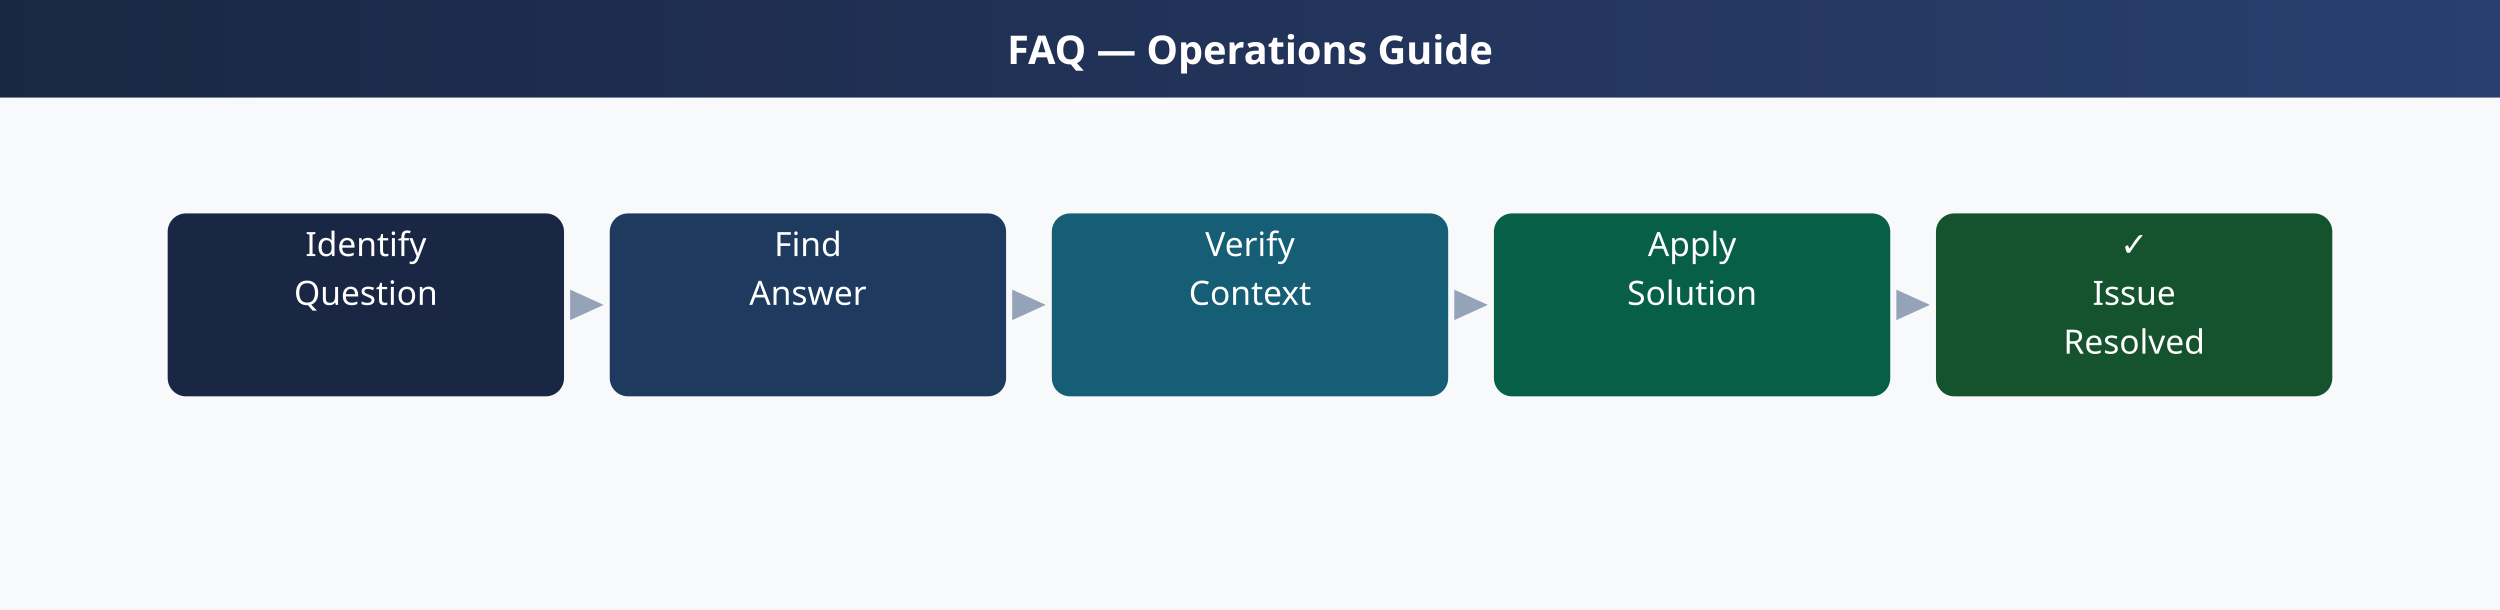
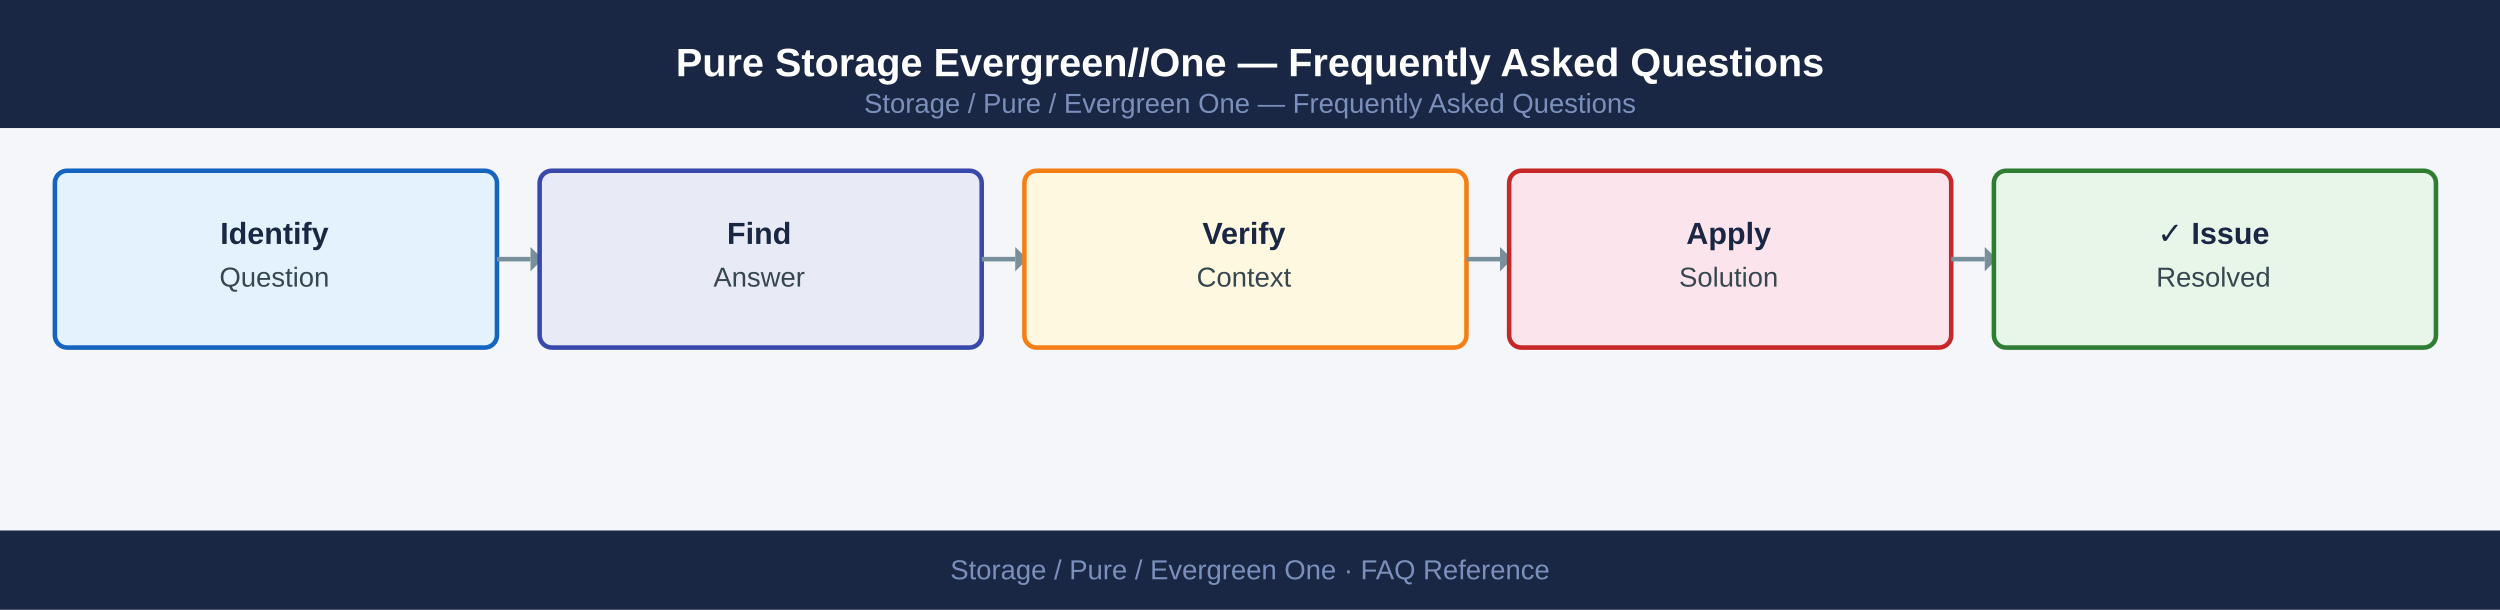
- <svg xmlns="http://www.w3.org/2000/svg" width="820" height="200">
-   <defs>
-     <linearGradient id="hdr" x1="0" y1="0" x2="1" y2="0">
-       <stop offset="0%" style="stop-color:#1a2744" />
-       <stop offset="100%" style="stop-color:#2a3f6f" />
-     </linearGradient>
-   </defs>
-   <rect width="820" height="200" fill="#f8f9fa" />
-   <rect width="820" height="32" fill="url(#hdr)" />
-   <text x="410" y="21" fill="white" font-family="sans-serif" font-size="13" font-weight="bold" text-anchor="middle">FAQ — Operations Guide</text>
-   <rect x="55" y="70" width="130" height="60" rx="6" fill="#1a2744" />
-   <text x="120" y="84" fill="white" font-family="sans-serif" font-size="11" text-anchor="middle">Identify</text>
-   <text x="120" y="100" fill="white" font-family="sans-serif" font-size="11" text-anchor="middle">Question</text>
-   <polygon points="187,95 198,100 187,105" fill="#94a3b8" />
-   <rect x="200" y="70" width="130" height="60" rx="6" fill="#1e3a5f" />
-   <text x="265" y="84" fill="white" font-family="sans-serif" font-size="11" text-anchor="middle">Find</text>
-   <text x="265" y="100" fill="white" font-family="sans-serif" font-size="11" text-anchor="middle">Answer</text>
-   <polygon points="332,95 343,100 332,105" fill="#94a3b8" />
-   <rect x="345" y="70" width="130" height="60" rx="6" fill="#155e75" />
-   <text x="410" y="84" fill="white" font-family="sans-serif" font-size="11" text-anchor="middle">Verify</text>
-   <text x="410" y="100" fill="white" font-family="sans-serif" font-size="11" text-anchor="middle">Context</text>
-   <polygon points="477,95 488,100 477,105" fill="#94a3b8" />
-   <rect x="490" y="70" width="130" height="60" rx="6" fill="#065f46" />
-   <text x="555" y="84" fill="white" font-family="sans-serif" font-size="11" text-anchor="middle">Apply</text>
-   <text x="555" y="100" fill="white" font-family="sans-serif" font-size="11" text-anchor="middle">Solution</text>
-   <polygon points="622,95 633,100 622,105" fill="#94a3b8" />
-   <rect x="635" y="70" width="130" height="60" rx="6" fill="#14532d" />
-   <text x="700" y="84" fill="white" font-family="sans-serif" font-size="11" text-anchor="middle">✓</text>
-   <text x="700" y="100" fill="white" font-family="sans-serif" font-size="11" text-anchor="middle">Issue</text>
-   <text x="700" y="116" fill="white" font-family="sans-serif" font-size="11" text-anchor="middle">Resolved</text>
+ <svg xmlns="http://www.w3.org/2000/svg" width="820" height="200" font-family="'Segoe UI',Arial,sans-serif">
+   <rect width="820" height="200" fill="#f4f6f9" />
+   <rect x="0" y="0" width="820" height="42" fill="#1a2744" />
+   <text x="410" y="25" text-anchor="middle" fill="white" font-size="13" font-weight="700">Pure Storage Evergreen//One — Frequently Asked Questions</text>
+   <text x="410" y="37" text-anchor="middle" fill="#7a8fbb" font-size="9">Storage / Pure / Evergreen One — Frequently Asked Questions</text>
+   <rect x="18" y="56" width="145" height="58" fill="#e3f2fd" rx="4" stroke="#1565c0" stroke-width="1.5" />
+   <text x="90" y="80" text-anchor="middle" fill="#1a2744" font-size="10" font-weight="700">Identify</text>
+   <text x="90" y="94" text-anchor="middle" fill="#37474f" font-size="9">Question</text>
+   <line x1="163" y1="85" x2="174" y2="85" stroke="#78909c" stroke-width="1.5" />
+   <polygon points="174,81 178,85 174,89" fill="#78909c" />
+   <rect x="177" y="56" width="145" height="58" fill="#e8eaf6" rx="4" stroke="#3949ab" stroke-width="1.5" />
+   <text x="249" y="80" text-anchor="middle" fill="#1a2744" font-size="10" font-weight="700">Find</text>
+   <text x="249" y="94" text-anchor="middle" fill="#37474f" font-size="9">Answer</text>
+   <line x1="322" y1="85" x2="333" y2="85" stroke="#78909c" stroke-width="1.5" />
+   <polygon points="333,81 337,85 333,89" fill="#78909c" />
+   <rect x="336" y="56" width="145" height="58" fill="#fff8e1" rx="4" stroke="#f57f17" stroke-width="1.5" />
+   <text x="408" y="80" text-anchor="middle" fill="#1a2744" font-size="10" font-weight="700">Verify</text>
+   <text x="408" y="94" text-anchor="middle" fill="#37474f" font-size="9">Context</text>
+   <line x1="481" y1="85" x2="492" y2="85" stroke="#78909c" stroke-width="1.5" />
+   <polygon points="492,81 496,85 492,89" fill="#78909c" />
+   <rect x="495" y="56" width="145" height="58" fill="#fce4ec" rx="4" stroke="#c62828" stroke-width="1.5" />
+   <text x="567" y="80" text-anchor="middle" fill="#1a2744" font-size="10" font-weight="700">Apply</text>
+   <text x="567" y="94" text-anchor="middle" fill="#37474f" font-size="9">Solution</text>
+   <line x1="640" y1="85" x2="651" y2="85" stroke="#78909c" stroke-width="1.5" />
+   <polygon points="651,81 655,85 651,89" fill="#78909c" />
+   <rect x="654" y="56" width="145" height="58" fill="#e8f5e9" rx="4" stroke="#2e7d32" stroke-width="1.5" />
+   <text x="726" y="80" text-anchor="middle" fill="#1a2744" font-size="10" font-weight="700">✓ Issue</text>
+   <text x="726" y="94" text-anchor="middle" fill="#37474f" font-size="9">Resolved</text>
+   <rect x="0" y="174" width="820" height="26" fill="#1a2744" />
+   <text x="410" y="190" text-anchor="middle" fill="#7a8fbb" font-size="9">Storage / Pure / Evergreen One · FAQ Reference</text>
</svg>
